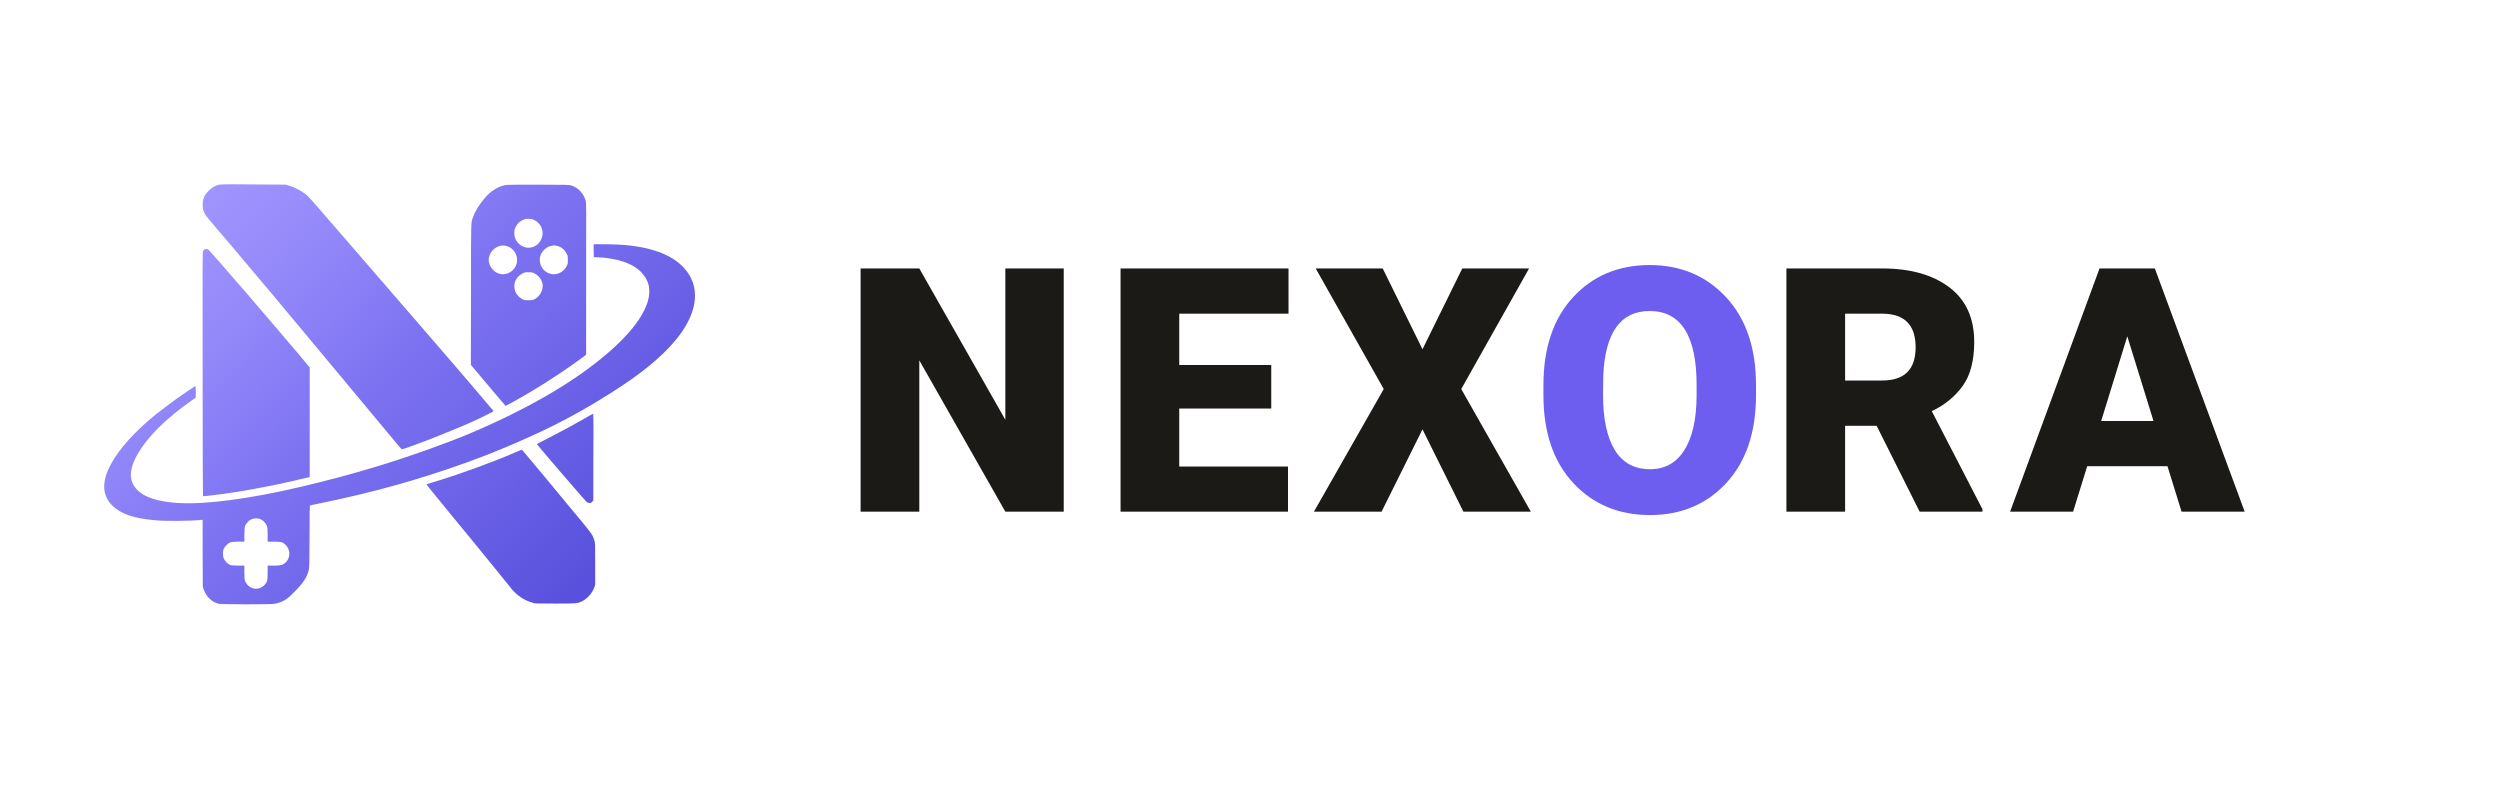
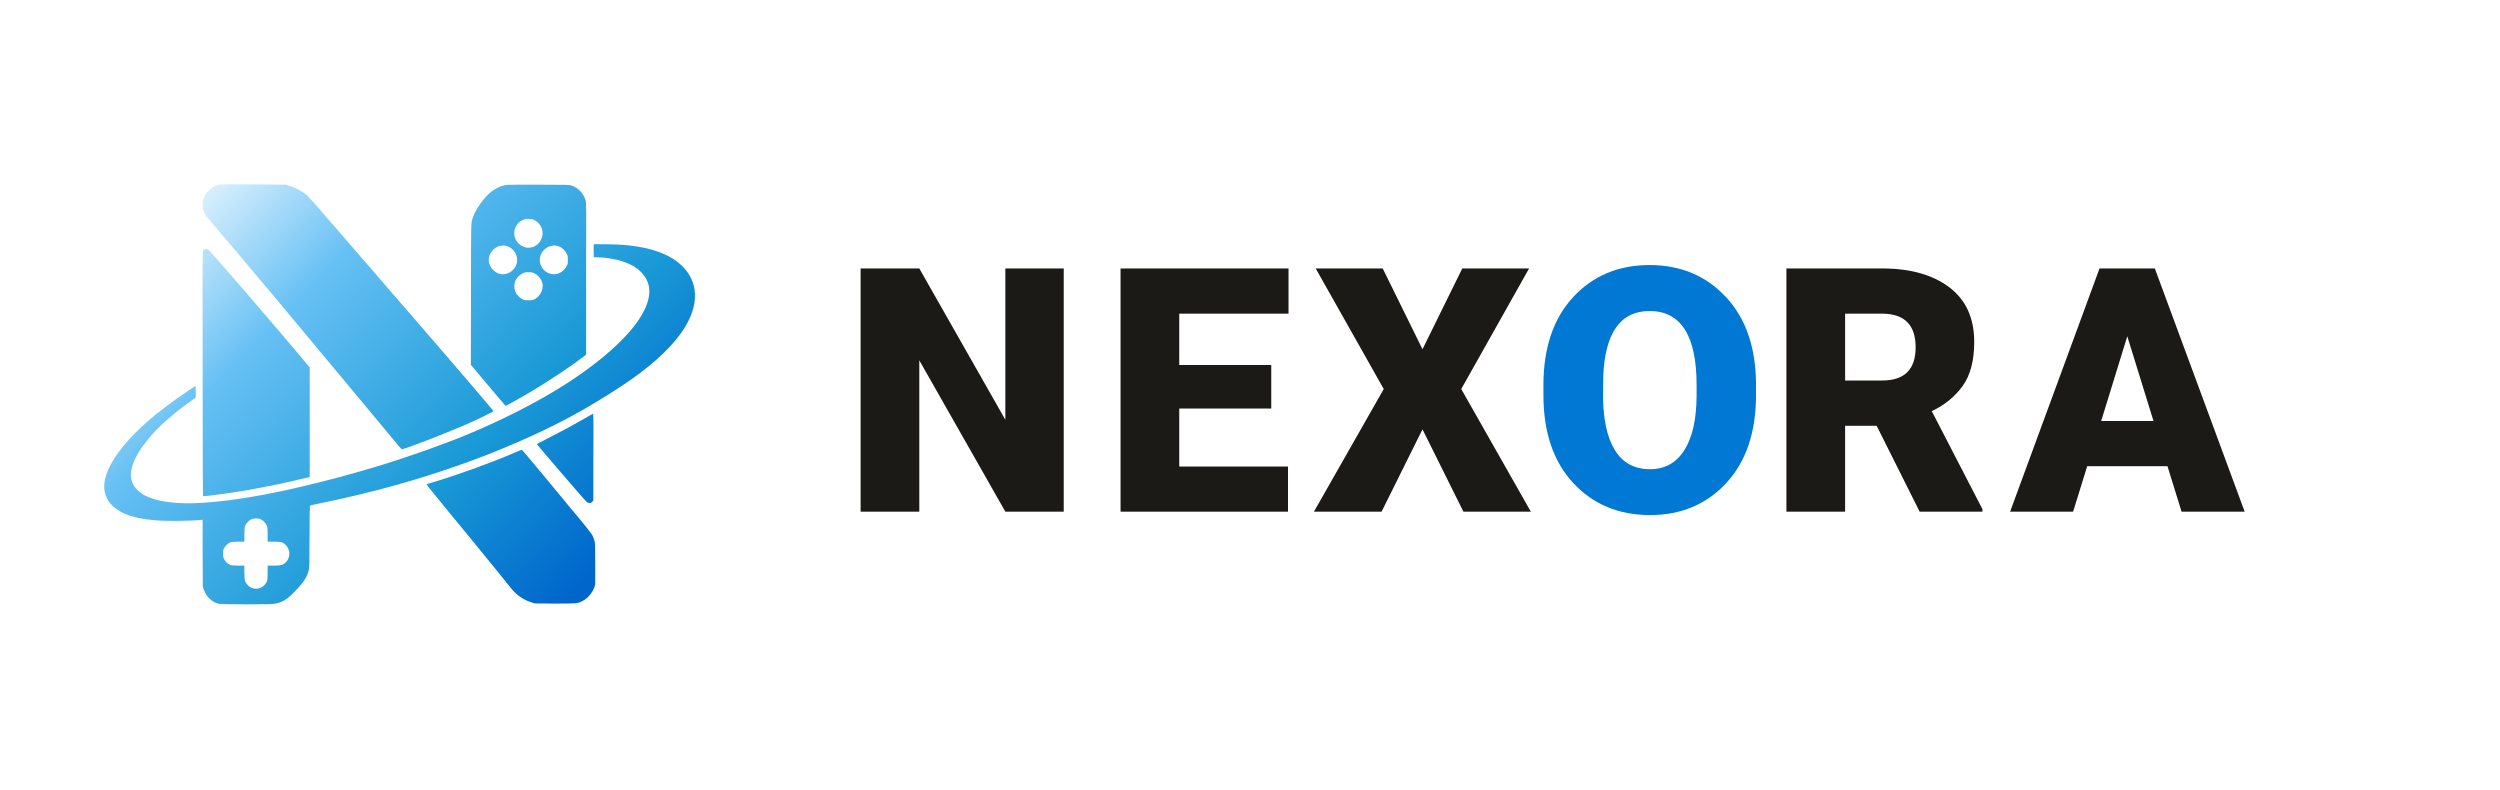
<svg xmlns="http://www.w3.org/2000/svg" viewBox="0 0 380 120" width="100%" height="100%" fill="none" aria-label="Nexora Logo">
  <defs>
    <linearGradient id="nexora-brand-gradient-lockup" x1="640" x2="3020" y1="3160" y2="820" gradientUnits="userSpaceOnUse">
-       <stop offset="0%" stop-color="#A497FF" />
-       <stop offset="24%" stop-color="#9489FA" />
-       <stop offset="50%" stop-color="#7C72F1" />
-       <stop offset="76%" stop-color="#6A61E7" />
-       <stop offset="100%" stop-color="#5951DD" />
+       <stop offset="0%" stop-color="#F0F9FF" />
+       <stop offset="30%" stop-color="#66C0F4" />
+       <stop offset="70%" stop-color="#1999D6" />
+       <stop offset="100%" stop-color="#0066CC" />
    </linearGradient>
  </defs>
  <g transform="translate(10, 10) scale(0.052)">
    <g fill="url(#nexora-brand-gradient-lockup)" transform="matrix(.5 0 0 -.5 0 1920)">
      <path d="M896 3145c-22-5-41-16-60-35-26-25-36-50-36-83 0-25 8-49 22-67 3-4 29-35 59-70 74-86 98-115 172-203 35-42 76-90 91-108 37-43 71-84 202-241 61-73 115-138 120-144l155-186c80-96 152-183 160-192 14-17 129-155 164-197 17-20 18-21 24-20 5 0 85 29 147 53 27 10 119 47 147 59 12 5 29 12 37 15 56 22 201 91 200 95 0 1-1 3-3 5-10 12-68 81-129 152-40 47-81 94-90 105s-52 61-95 110c-43 50-102 119-132 153-30 35-71 82-91 105s-58 66-83 96c-26 30-57 66-70 81s-60 69-104 120c-79 91-103 119-169 195-18 21-50 57-70 81-21 24-43 48-50 55-29 26-72 50-108 60l-19 6-121 1c-187 2-255 2-270-1" />
      <path d="M2581 3144c-31-3-62-17-91-38-41-31-92-101-109-150-13-37-12-2-12-452l-1-412 52-62c75-89 150-178 151-178 3 0 76 40 130 72 114 67 251 158 326 216l15 11v478c1 392 1 413-3 424-13 43-46 77-86 88-11 3-30 4-185 4-95 0-180 0-187-1m156-205c44-20 63-71 42-114-11-24-31-40-54-46-16-4-28-4-43 1-26 8-47 29-56 55-4 11-4 17-4 31 1 15 2 20 9 33 8 18 22 31 40 39 15 7 19 8 38 7 12 0 19-1 28-6m-153-155c36-13 59-52 54-90-5-36-34-66-71-72-41-7-84 25-93 69-10 51 37 103 90 98 6-1 15-3 20-5m289 3c25-6 44-23 56-47 6-12 6-14 6-35s0-23-7-36c-16-33-52-52-86-47-68 11-95 94-46 142 13 12 26 20 42 23 15 4 21 3 35 0m-133-161c26-12 46-41 48-68 2-34-19-69-50-84-10-4-13-5-33-5s-23 1-33 5c-13 6-28 19-36 31-16 23-18 56-6 81 10 21 33 40 55 46 5 1 16 2 25 1 15 0 19-1 30-7" />
      <path d="m3095 2797-9-1v-38l1-37 31-1c17-1 35-2 39-3 53-8 75-12 105-23 53-18 91-43 118-80 51-66 40-154-32-261-85-126-263-277-487-412-143-87-328-179-507-254-144-60-367-139-541-191-147-44-272-78-433-116-304-72-564-106-723-96-156 10-243 51-270 125-27 73 30 188 153 313 51 51 128 115 201 165l19 13v34c0 19-1 34-2 34-2 0-75-49-111-75-38-27-98-73-123-93-117-95-209-196-258-285q-87-157.5 9-249c51-47 123-72 248-83 58-6 217-4 267 2l10 1V991l1-196 5-16c15-42 47-74 87-84 17-4 310-5 330 0 43 9 69 24 107 63 58 58 79 89 90 132 4 14 4 23 5 196 0 100 1 183 2 183 0 1 29 7 63 14 304 62 579 139 848 236 126 46 194 73 313 125 196 85 357 170 535 283 174 109 296 209 379 309 124 149 147 294 66 402-66 88-189 140-371 155-35 3-147 5-165 4M1137 1190c14-5 28-19 36-34 6-11 6-11 7-54v-44h39c42-1 47-2 62-15 11-9 20-23 24-39 6-24-2-51-20-68-17-15-23-17-66-18h-39v-40c0-47-2-56-18-73-34-36-90-27-112 19-5 11-5 12-6 52v42h-39c-36 1-39 1-48 6-13 6-25 19-32 33-5 11-6 14-6 31s1 20 6 31c8 14 21 28 35 34 8 3 13 4 46 5h38v43c1 38 1 43 5 51 5 11 21 29 30 34 18 9 40 11 58 4" />
      <path d="M813 2767c-4-1-8-5-10-8-4-5-4-36-3-720 0-393 1-715 2-715 3-3 161 18 247 33 75 13 188 35 235 46 12 3 45 10 74 17s56 13 61 14l7 2v641l-19 22c-10 12-25 30-33 40s-21 25-28 33c-31 36-81 96-114 134-19 22-38 44-42 49-120 141-151 177-231 268-14 17-47 54-72 83-26 29-49 55-51 57-7 6-15 8-23 4" />
      <path d="M3026 1774c-70-40-137-76-212-114-33-17-60-31-60-32s61-73 141-166c103-120 148-171 153-174 3-2 9-4 14-4 7 0 10 1 15 7l7 7v209c0 116 1 212 1 214 0 28-1 85-2 85s-27-14-57-32" />
      <path d="M2628 1580c-129-56-315-124-466-170-29-9-53-16-53-17-1 0 27-36 62-78 35-43 79-97 98-120s47-57 62-75c43-53 80-97 178-218 50-62 96-119 102-126 30-34 68-60 112-73l18-6 115-1c130 0 135 0 163 14 31 15 59 48 71 81l5 16v121c0 120 0 121-5 137-2 8-7 21-11 29-6 11-38 53-87 111-8 9-28 33-45 54-62 75-94 113-158 191-104 124-121 145-123 145 0 1-18-6-38-15" />
    </g>
  </g>
  <text x="128" y="60" dominant-baseline="central" font-family="system-ui, -apple-system, 'Segoe UI', Roboto, 'Inter', sans-serif" font-size="52" font-weight="800" letter-spacing="3" fill="#1C1A17">
-     NEX<tspan fill="#6D5EF0">O</tspan>RA
+     NEX<tspan fill="#0078D4">O</tspan>RA
  </text>
</svg>
